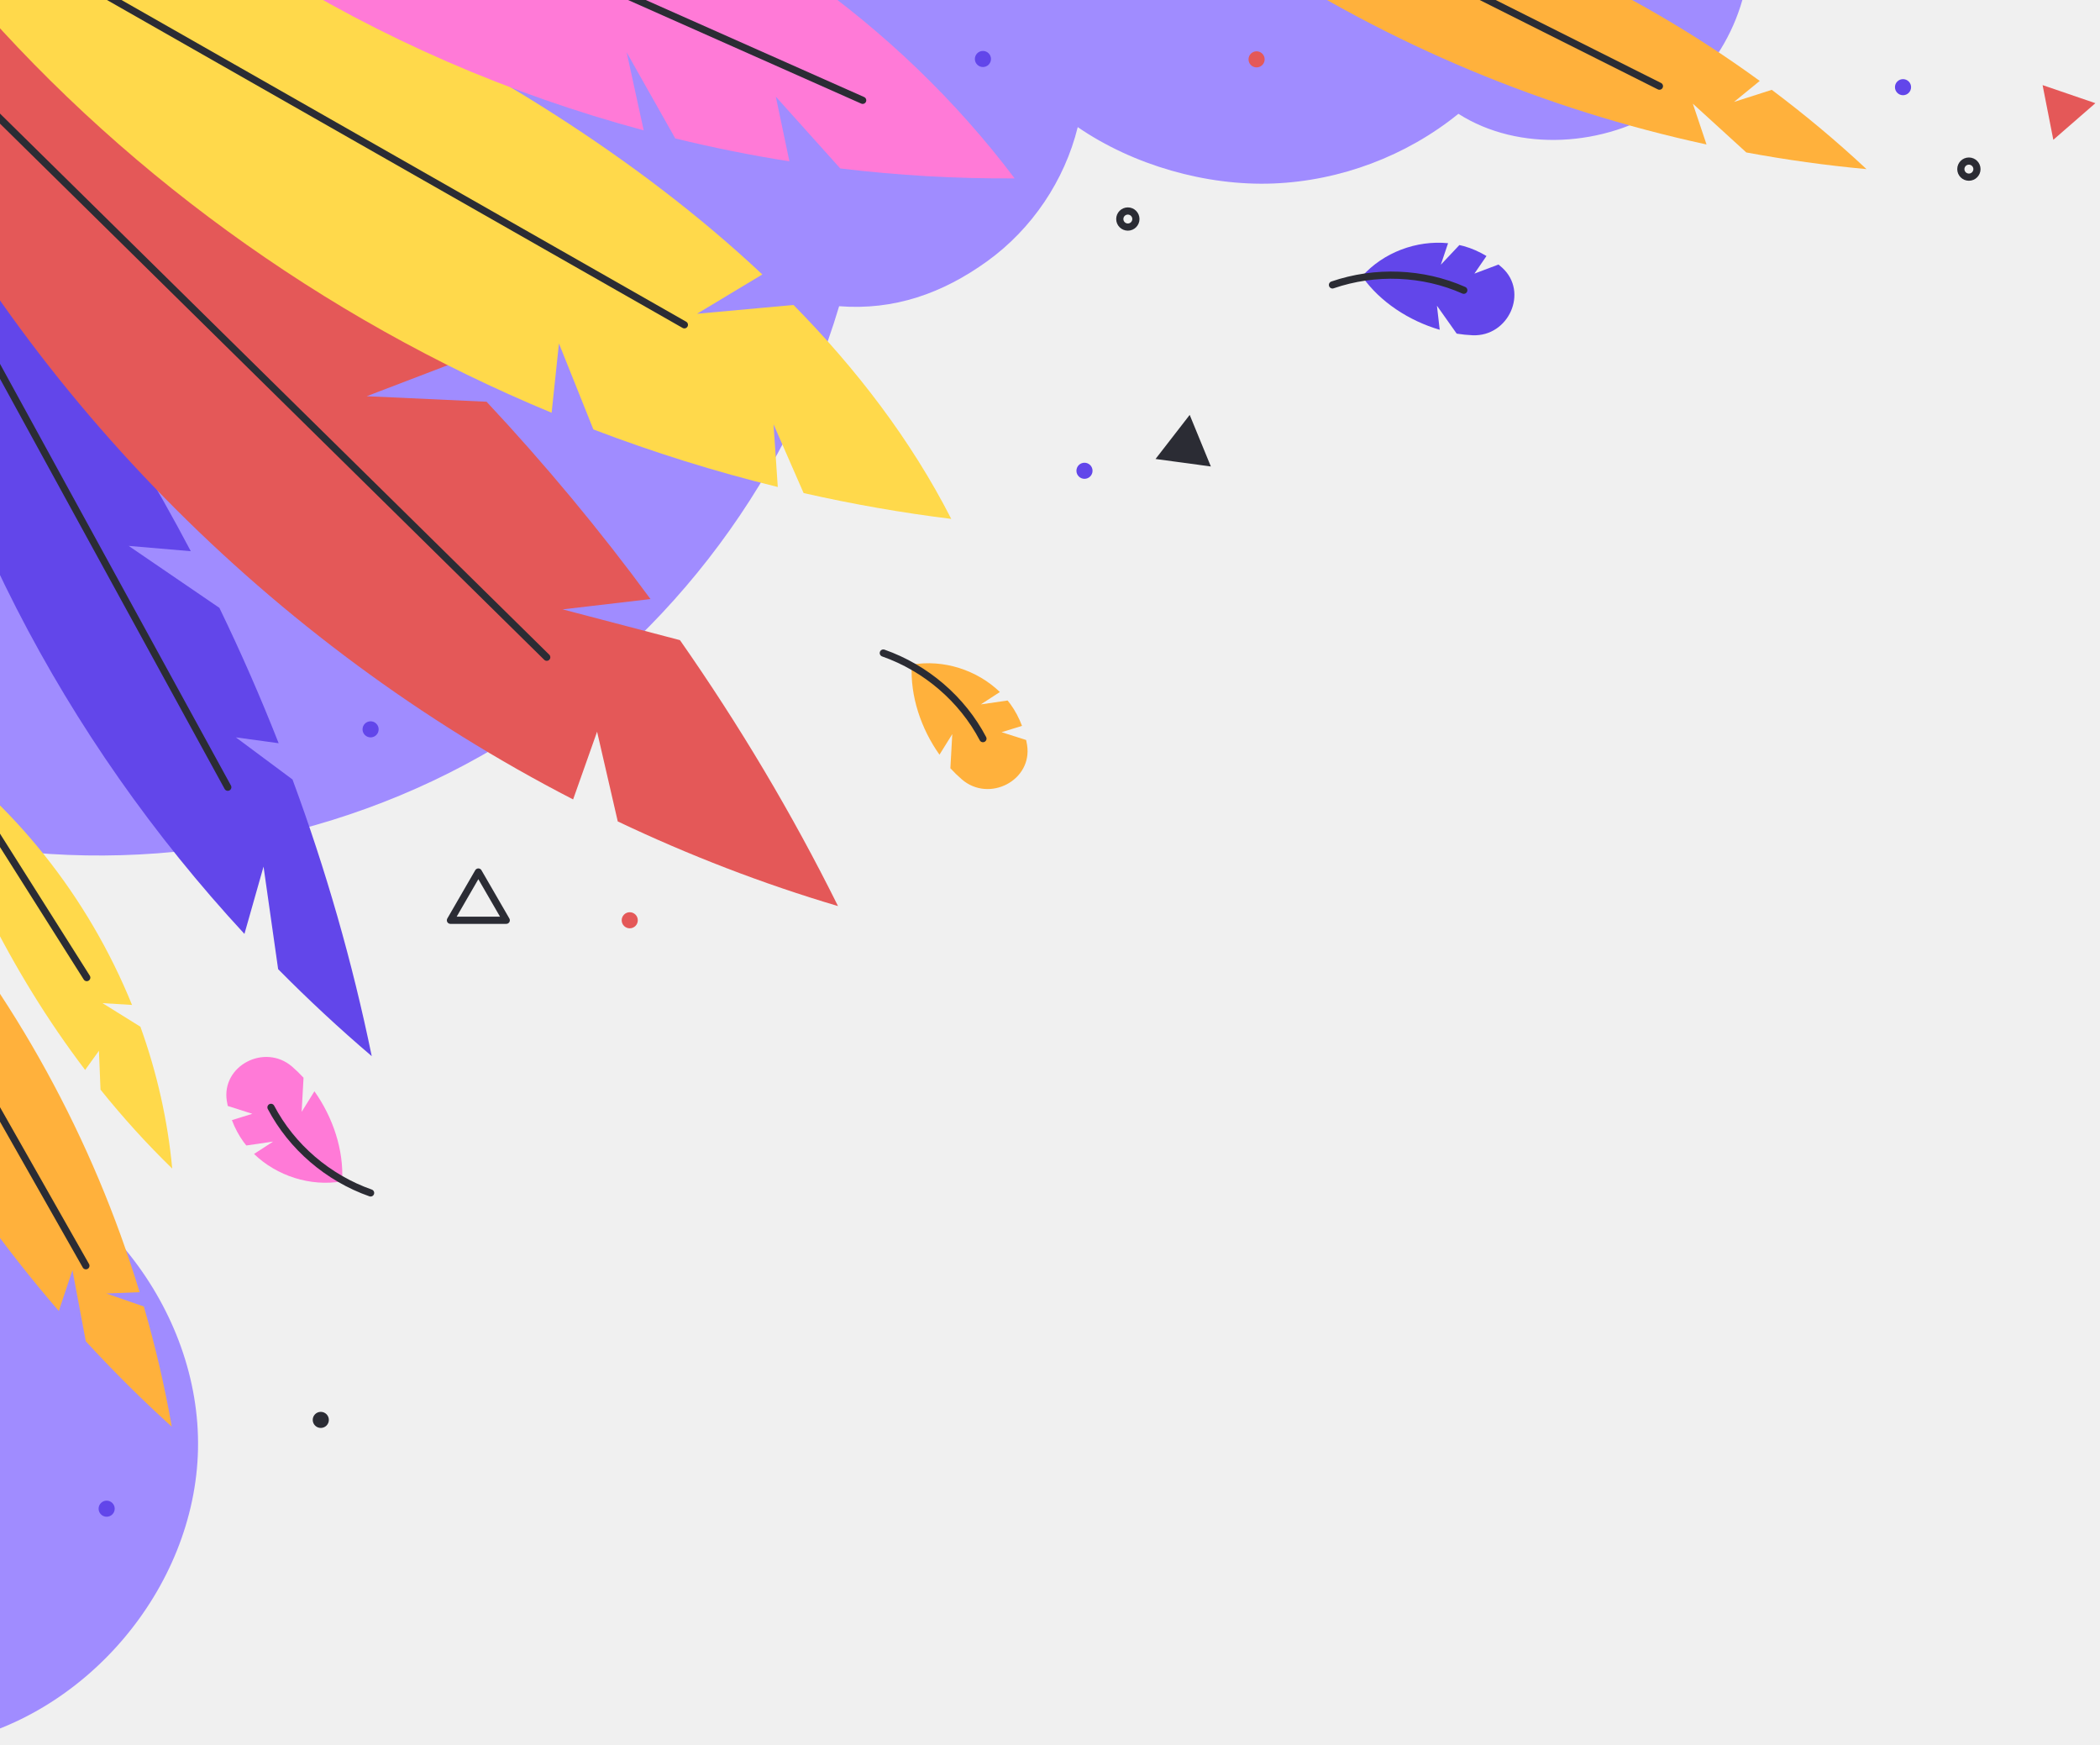
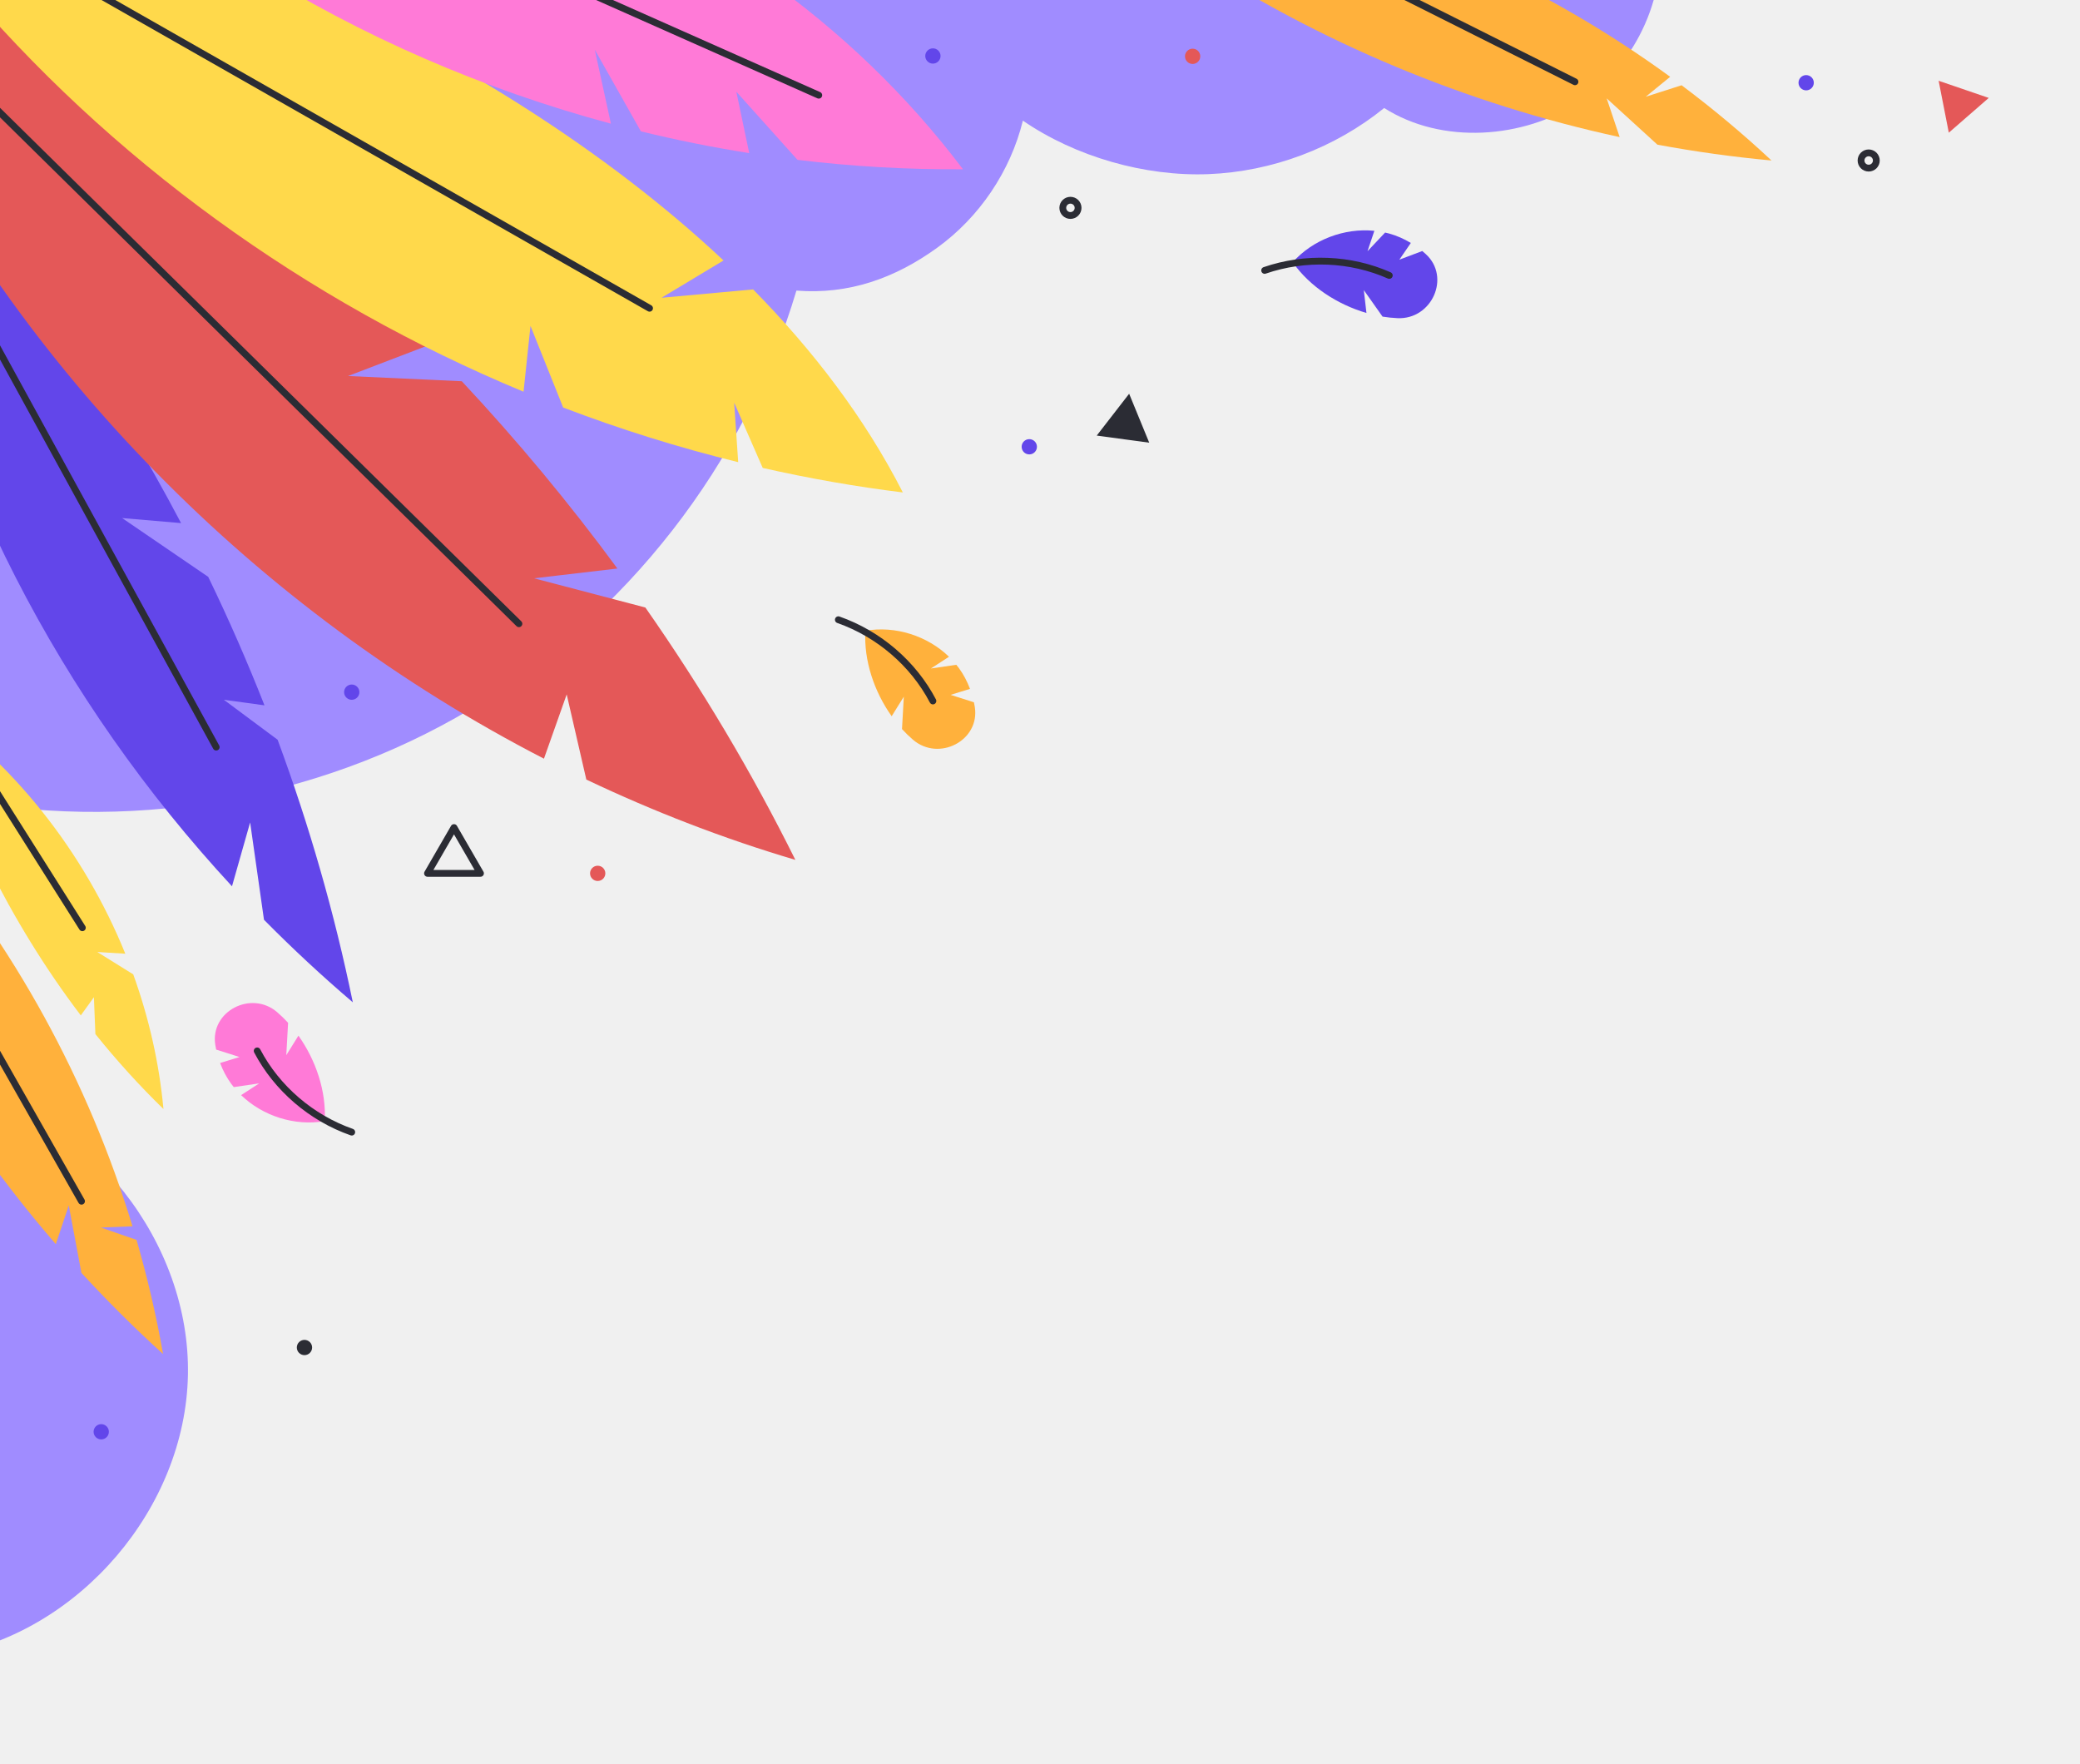
- <svg xmlns="http://www.w3.org/2000/svg" width="390" height="324" viewBox="0 0 390 324" fill="none">
-   <path d="M-7.697 212.528L-9.922 323.799C15.653 319.156 36.253 295.012 36.772 269.072C37.291 243.131 17.673 218.185 -7.697 212.528Z" fill="#A08CFF" />
-   <path d="M324.527 -14.895C326.686 -1.698 320.45 12.495 309.262 19.849C298.074 27.203 282.14 28.325 270.847 21.132C261.17 28.97 248.914 33.582 236.46 34.071C224.007 34.559 210.414 30.657 200.151 23.602C197.709 33.524 191.641 42.515 183.345 48.5C175.048 54.484 166.042 57.657 155.838 56.858C145.751 90.783 122.516 120.629 92.073 138.765C61.63 156.902 24.282 163.147 -10.422 155.905V-24.485L324.527 -14.895Z" fill="#A08CFF" />
-   <path d="M190.743 138.32C190.694 138.013 190.635 137.709 190.57 137.405C189.05 136.921 187.529 136.437 186.008 135.953C187.273 135.563 188.538 135.173 189.802 134.781C189.263 133.345 188.546 131.974 187.638 130.723C187.476 130.498 187.297 130.284 187.123 130.068C185.466 130.309 183.809 130.552 182.152 130.793C183.331 130.027 184.511 129.261 185.691 128.496C181.477 124.412 175.202 122.383 169.333 123.414C168.998 129.264 171.067 135.327 174.474 140.132C175.266 138.86 176.059 137.586 176.851 136.313C176.733 138.424 176.616 140.536 176.499 142.648C177.168 143.38 177.875 144.067 178.618 144.709C183.699 149.099 191.79 144.889 190.743 138.32Z" fill="#FFB13C" />
-   <path d="M164.044 121.257C171.954 124.031 178.703 129.829 182.545 137.149" stroke="#2B2C34" stroke-width="1.333" stroke-miterlimit="10" stroke-linecap="round" stroke-linejoin="round" />
-   <path d="M42.127 204.443C42.176 204.75 42.235 205.054 42.3 205.358C43.82 205.842 45.34 206.326 46.862 206.81C45.597 207.2 44.332 207.59 43.068 207.982C43.607 209.418 44.324 210.789 45.232 212.04C45.394 212.265 45.572 212.479 45.746 212.695C47.404 212.454 49.061 212.212 50.718 211.97C49.539 212.736 48.359 213.502 47.179 214.267C51.392 218.35 57.668 220.38 63.537 219.349C63.872 213.499 61.803 207.436 58.396 202.631C57.603 203.904 56.811 205.177 56.019 206.45C56.137 204.338 56.254 202.227 56.371 200.115C55.702 199.383 54.995 198.696 54.252 198.054C49.171 193.664 41.08 197.873 42.127 204.443Z" fill="#FF7AD7" />
-   <path d="M68.826 221.506C60.916 218.732 54.166 212.934 50.325 205.614" stroke="#2B2C34" stroke-width="1.333" stroke-miterlimit="10" stroke-linecap="round" stroke-linejoin="round" />
-   <path d="M279 49.727C278.77 49.517 278.535 49.314 278.295 49.116C276.802 49.68 275.31 50.243 273.816 50.807C274.565 49.717 275.313 48.626 276.061 47.536C274.744 46.744 273.33 46.114 271.839 45.697C271.572 45.621 271.3 45.564 271.028 45.502C269.879 46.719 268.731 47.936 267.583 49.153C268.031 47.822 268.479 46.49 268.927 45.158C263.084 44.57 256.903 46.869 252.945 51.316C256.322 56.109 261.717 59.578 267.376 61.233C267.206 59.743 267.034 58.254 266.862 56.765C268.084 58.492 269.307 60.221 270.529 61.949C271.509 62.107 272.491 62.207 273.472 62.25C280.186 62.542 283.909 54.226 279 49.727Z" fill="#6246EA" />
-   <path d="M247.458 52.904C255.383 50.175 264.28 50.535 271.846 53.891" stroke="#2B2C34" stroke-width="1.333" stroke-miterlimit="10" stroke-linecap="round" stroke-linejoin="round" />
-   <path d="M118.449 170.877C118.449 170.051 117.779 169.383 116.953 169.383C116.127 169.383 115.457 170.051 115.457 170.877C115.457 171.701 116.127 172.37 116.953 172.37C117.779 172.37 118.449 171.701 118.449 170.877Z" fill="#E45858" />
-   <path d="M70.322 135.424C70.322 134.6 69.651 133.931 68.826 133.931C67.999 133.931 67.329 134.6 67.329 135.424C67.329 136.249 67.999 136.918 68.826 136.918C69.651 136.918 70.322 136.249 70.322 135.424Z" fill="#6246EA" />
-   <path d="M61.072 263.647C61.072 262.822 60.401 262.153 59.575 262.153C58.749 262.153 58.079 262.822 58.079 263.647C58.079 264.472 58.749 265.14 59.575 265.14C60.401 265.14 61.072 264.472 61.072 263.647Z" fill="#2B2C34" />
-   <path d="M202.901 87.414C202.901 86.589 202.231 85.92 201.405 85.92C200.579 85.92 199.908 86.589 199.908 87.414C199.908 88.238 200.579 88.907 201.405 88.907C202.231 88.907 202.901 88.238 202.901 87.414Z" fill="#6246EA" />
-   <path d="M210.953 40.669C210.953 39.845 210.283 39.176 209.457 39.176C208.631 39.176 207.961 39.845 207.961 40.669C207.961 41.493 208.631 42.163 209.457 42.163C210.283 42.163 210.953 41.493 210.953 40.669Z" stroke="#2B2C34" stroke-width="1.333" stroke-miterlimit="10" stroke-linecap="round" stroke-linejoin="round" />
-   <path d="M354.914 16.186C354.914 15.362 354.243 14.693 353.417 14.693C352.591 14.693 351.921 15.362 351.921 16.186C351.921 17.011 352.591 17.68 353.417 17.68C354.243 17.68 354.914 17.011 354.914 16.186Z" fill="#6246EA" />
-   <path d="M367.148 31.402C367.148 30.577 366.478 29.908 365.652 29.908C364.826 29.908 364.155 30.577 364.155 31.402C364.155 32.226 364.826 32.895 365.652 32.895C366.478 32.895 367.148 32.226 367.148 31.402Z" stroke="#2B2C34" stroke-width="1.333" stroke-miterlimit="10" stroke-linecap="round" stroke-linejoin="round" />
-   <path d="M234.862 11.02C234.862 10.196 234.192 9.527 233.366 9.527C232.54 9.527 231.87 10.196 231.87 11.02C231.87 11.845 232.54 12.514 233.366 12.514C234.192 12.514 234.862 11.845 234.862 11.02Z" fill="#E45858" />
-   <path d="M184.041 10.952C184.041 10.128 183.371 9.459 182.545 9.459C181.719 9.459 181.048 10.128 181.048 10.952C181.048 11.777 181.719 12.446 182.545 12.446C183.371 12.446 184.041 11.777 184.041 10.952Z" fill="#6246EA" />
-   <path d="M21.304 280.135C21.304 279.311 20.634 278.641 19.808 278.641C18.982 278.641 18.312 279.311 18.312 280.135C18.312 280.959 18.982 281.628 19.808 281.628C20.634 281.628 21.304 280.959 21.304 280.135Z" fill="#6246EA" />
-   <path d="M88.835 161.916L83.652 170.877H94.018L88.835 161.916Z" stroke="#2B2C34" stroke-width="1.333" stroke-miterlimit="10" stroke-linecap="round" stroke-linejoin="round" />
-   <path d="M379.338 15.804L381.329 25.959L389.145 19.159L379.338 15.804Z" fill="#E45858" />
-   <path d="M214.6 85.224L224.873 86.616L220.944 77.04L214.6 85.224Z" fill="#2B2C34" />
-   <path d="M48.944 160.911C49.848 167.259 50.751 173.607 51.654 179.955C57.208 185.574 63.003 190.968 69.037 196.107C65.449 178.64 60.51 161.457 54.322 144.733C50.816 142.127 47.312 139.521 43.806 136.915C46.455 137.277 49.102 137.64 51.75 138.002C48.403 129.488 44.732 121.101 40.743 112.866C35.127 109.031 29.511 105.197 23.895 101.361C27.739 101.689 31.585 102.018 35.43 102.346C22.186 77.153 5.952 53.528 -12.924 32.207L-20.825 43.082C-11.815 91.942 11.753 137.055 45.395 173.408C46.578 169.241 47.761 165.076 48.944 160.911Z" fill="#6246EA" />
-   <path d="M-2.036 65.231C12.744 92.211 27.523 119.193 42.303 146.174" stroke="#2B2C34" stroke-width="1.333" stroke-miterlimit="10" stroke-linecap="round" stroke-linejoin="round" />
-   <path d="M110.887 135.862C112.167 141.416 113.448 146.971 114.728 152.525C127.929 158.798 141.601 164.083 155.631 168.241C147.111 151.074 137.266 134.578 126.279 118.862C119.018 116.957 111.758 115.053 104.497 113.148C109.934 112.511 115.37 111.872 120.806 111.234C111.401 98.44 101.225 86.202 90.362 74.593C82.942 74.252 75.522 73.911 68.103 73.57C73.295 71.583 78.486 69.596 83.678 67.609C53.796 37.149 19.126 11.314 -18.623 -8.474L-23.634 15.514C3.638 72.391 50.347 119.555 106.436 148.439C107.92 144.247 109.403 140.054 110.887 135.862Z" fill="#E45858" />
-   <path d="M-5.019 17.082C30.499 52.067 66.018 87.052 101.537 122.037" stroke="#2B2C34" stroke-width="1.333" stroke-miterlimit="10" stroke-linecap="round" stroke-linejoin="round" />
-   <path d="M103.804 63.769C105.936 69.091 108.066 74.413 110.198 79.736C121.38 84.002 132.822 87.583 144.446 90.426C144.184 86.544 143.92 82.664 143.657 78.784C145.519 83.041 147.382 87.297 149.243 91.554C158.294 93.601 167.445 95.213 176.661 96.349C169.171 81.682 159.041 68.486 147.367 56.627C141.393 57.172 135.418 57.716 129.444 58.26C133.487 55.828 137.53 53.395 141.574 50.962C129.77 39.872 116.667 30.033 103.196 21.386C73.607 2.388 40.916 -11.19 8.352 -24.485L-8.176 -4.06C21.431 31.25 59.859 58.98 102.444 76.641C102.897 72.351 103.351 68.06 103.804 63.769Z" fill="#FFD94B" />
-   <path d="M16.197 -2.856C53.164 18.199 90.132 39.255 127.099 60.311" stroke="#2B2C34" stroke-width="1.333" stroke-miterlimit="10" stroke-linecap="round" stroke-linejoin="round" />
-   <path d="M137.194 -0.845C139.979 -2.948 142.764 -5.052 145.549 -7.155C114.946 -27.551 78.169 -38.596 41.099 -37.366L48.861 -6.598C70.693 7.136 94.622 17.504 119.541 24.2C118.488 19.373 117.434 14.546 116.381 9.719C119.389 15.047 122.398 20.376 125.407 25.703C132.41 27.413 139.484 28.835 146.604 29.959C145.763 25.954 144.921 21.949 144.079 17.944C148.07 22.389 152.06 26.833 156.051 31.277C166.791 32.572 177.611 33.195 188.432 33.121C177.476 18.601 164.263 5.976 149.506 -4.435C145.402 -3.239 141.298 -2.042 137.194 -0.845Z" fill="#FF7AD7" />
-   <path d="M59.794 -25.979C93.267 -11.11 126.739 3.758 160.211 18.627" stroke="#2B2C34" stroke-width="1.333" stroke-miterlimit="10" stroke-linecap="round" stroke-linejoin="round" />
-   <path d="M19.755 240.178C21.812 240.096 23.87 240.013 25.928 239.93C17.278 211.49 2.693 184.842 -16.736 162.312L-35.217 164.616C-24.875 193.423 -9.108 220.263 10.923 243.425C11.768 240.899 12.611 238.374 13.456 235.849C14.281 240.248 15.107 244.647 15.932 249.046C21.012 254.573 26.34 259.873 31.904 264.915C30.584 257.385 28.844 249.933 26.715 242.592C24.395 241.787 22.075 240.983 19.755 240.178Z" fill="#FFB13C" />
-   <path d="M-7.159 194.322C0.544 207.89 8.248 221.457 15.951 235.025" stroke="#2B2C34" stroke-width="1.333" stroke-miterlimit="10" stroke-linecap="round" stroke-linejoin="round" />
-   <path d="M18.374 195.11C18.471 197.515 18.569 199.92 18.667 202.325C22.795 207.459 27.228 212.361 31.983 216.982C31.15 207.99 29.134 199.132 26.075 190.643C23.729 189.183 21.382 187.722 19.036 186.263C20.864 186.375 22.69 186.488 24.518 186.599C16.432 166.654 2.547 149.017 -15.278 136.886C-8.389 159.088 1.83 180.273 15.81 198.67C16.664 197.483 17.519 196.296 18.374 195.11Z" fill="#FFD94B" />
-   <path d="M-1.337 153.926C4.48 163.124 10.297 172.322 16.113 181.52" stroke="#2B2C34" stroke-width="1.333" stroke-miterlimit="10" stroke-linecap="round" stroke-linejoin="round" />
-   <path d="M322.026 18.929C323.62 17.628 325.215 16.327 326.809 15.026C302.764 -2.507 275.056 -15.043 245.957 -21.385L232.58 -8.451C258.198 8.358 286.966 20.341 316.925 26.825C316.079 24.299 315.232 21.774 314.386 19.25C317.695 22.269 321.005 25.289 324.315 28.308C331.704 29.675 339.153 30.713 346.636 31.402C341.046 26.178 335.165 21.268 329.041 16.68C326.703 17.429 324.365 18.179 322.026 18.929Z" fill="#FFB13C" />
-   <path d="M272.913 -1.69C284.668 4.207 296.423 10.104 308.179 16" stroke="#2B2C34" stroke-width="1.333" stroke-miterlimit="10" stroke-linecap="round" stroke-linejoin="round" />
+ <svg xmlns="http://www.w3.org/2000/svg" width="407" height="345" viewBox="0 0 407 345" fill="none">
+   <g clip-path="url(#clip0_103_233)">
+     <path d="M-7.697 212.528L-9.922 323.799C15.653 319.156 36.253 295.012 36.772 269.072C37.291 243.131 17.673 218.185 -7.697 212.528Z" fill="#A08CFF" />
+     <path d="M324.527 -14.895C326.686 -1.698 320.45 12.495 309.262 19.849C298.074 27.203 282.14 28.325 270.847 21.132C261.17 28.97 248.914 33.582 236.46 34.071C224.007 34.559 210.414 30.657 200.151 23.602C197.709 33.524 191.641 42.515 183.345 48.5C175.048 54.484 166.042 57.657 155.838 56.858C145.751 90.783 122.516 120.629 92.073 138.765C61.63 156.902 24.282 163.147 -10.422 155.905V-24.485L324.527 -14.895Z" fill="#A08CFF" />
+     <path d="M190.743 138.32C190.694 138.013 190.635 137.709 190.57 137.405C189.05 136.921 187.529 136.437 186.008 135.953C187.273 135.563 188.538 135.173 189.802 134.781C189.263 133.345 188.546 131.974 187.638 130.723C187.476 130.498 187.297 130.284 187.123 130.068C185.466 130.309 183.809 130.552 182.152 130.793C183.331 130.027 184.511 129.261 185.691 128.496C181.477 124.412 175.202 122.383 169.333 123.414C168.998 129.264 171.067 135.327 174.474 140.132C175.266 138.86 176.059 137.586 176.851 136.313C176.733 138.424 176.616 140.536 176.499 142.648C177.168 143.38 177.875 144.067 178.618 144.709C183.699 149.099 191.79 144.889 190.743 138.32Z" fill="#FFB13C" />
+     <path d="M164.044 121.257C171.954 124.031 178.703 129.829 182.545 137.149" stroke="#2B2C34" stroke-width="1.333" stroke-miterlimit="10" stroke-linecap="round" stroke-linejoin="round" />
+     <path d="M42.127 204.443C42.176 204.75 42.235 205.054 42.3 205.358C43.82 205.842 45.34 206.326 46.862 206.81C45.597 207.2 44.332 207.59 43.068 207.982C43.607 209.418 44.324 210.789 45.232 212.04C45.394 212.265 45.572 212.479 45.746 212.695C47.404 212.454 49.061 212.212 50.718 211.97C49.539 212.736 48.359 213.502 47.179 214.267C51.392 218.35 57.668 220.38 63.537 219.349C63.872 213.499 61.803 207.436 58.396 202.631C57.603 203.904 56.811 205.177 56.019 206.45C56.137 204.338 56.254 202.227 56.371 200.115C55.702 199.383 54.995 198.696 54.252 198.054C49.171 193.664 41.08 197.873 42.127 204.443Z" fill="#FF7AD7" />
+     <path d="M68.826 221.506C60.916 218.732 54.166 212.934 50.325 205.614" stroke="#2B2C34" stroke-width="1.333" stroke-miterlimit="10" stroke-linecap="round" stroke-linejoin="round" />
+     <path d="M279 49.727C278.77 49.517 278.535 49.314 278.295 49.116C276.802 49.68 275.31 50.243 273.816 50.807C274.565 49.717 275.313 48.626 276.061 47.536C274.744 46.744 273.33 46.114 271.839 45.697C271.572 45.621 271.3 45.564 271.028 45.502C269.879 46.719 268.731 47.936 267.583 49.153C268.031 47.822 268.479 46.49 268.927 45.158C263.084 44.57 256.903 46.869 252.945 51.316C256.322 56.109 261.717 59.578 267.376 61.233C267.206 59.743 267.034 58.254 266.862 56.765C268.084 58.492 269.307 60.221 270.529 61.949C271.509 62.107 272.491 62.207 273.472 62.25C280.186 62.542 283.909 54.226 279 49.727Z" fill="#6246EA" />
+     <path d="M247.458 52.904C255.383 50.175 264.28 50.535 271.846 53.891" stroke="#2B2C34" stroke-width="1.333" stroke-miterlimit="10" stroke-linecap="round" stroke-linejoin="round" />
+     <path d="M118.449 170.877C118.449 170.051 117.779 169.383 116.953 169.383C116.127 169.383 115.457 170.051 115.457 170.877C115.457 171.701 116.127 172.37 116.953 172.37C117.779 172.37 118.449 171.701 118.449 170.877Z" fill="#E45858" />
+     <path d="M70.322 135.424C70.322 134.6 69.651 133.931 68.826 133.931C67.999 133.931 67.329 134.6 67.329 135.424C67.329 136.249 67.999 136.918 68.826 136.918C69.651 136.918 70.322 136.249 70.322 135.424Z" fill="#6246EA" />
+     <path d="M61.072 263.647C61.072 262.822 60.401 262.153 59.575 262.153C58.749 262.153 58.079 262.822 58.079 263.647C58.079 264.472 58.749 265.14 59.575 265.14C60.401 265.14 61.072 264.472 61.072 263.647Z" fill="#2B2C34" />
+     <path d="M202.901 87.414C202.901 86.589 202.231 85.92 201.405 85.92C200.579 85.92 199.908 86.589 199.908 87.414C199.908 88.238 200.579 88.907 201.405 88.907C202.231 88.907 202.901 88.238 202.901 87.414Z" fill="#6246EA" />
+     <path d="M210.953 40.669C210.953 39.845 210.283 39.176 209.457 39.176C208.631 39.176 207.961 39.845 207.961 40.669C207.961 41.493 208.631 42.163 209.457 42.163C210.283 42.163 210.953 41.493 210.953 40.669Z" stroke="#2B2C34" stroke-width="1.333" stroke-miterlimit="10" stroke-linecap="round" stroke-linejoin="round" />
+     <path d="M354.914 16.186C354.914 15.362 354.243 14.693 353.417 14.693C352.591 14.693 351.921 15.362 351.921 16.186C351.921 17.011 352.591 17.68 353.417 17.68C354.243 17.68 354.914 17.011 354.914 16.186Z" fill="#6246EA" />
+     <path d="M367.148 31.402C367.148 30.577 366.478 29.908 365.652 29.908C364.826 29.908 364.155 30.577 364.155 31.402C364.155 32.226 364.826 32.895 365.652 32.895C366.478 32.895 367.148 32.226 367.148 31.402Z" stroke="#2B2C34" stroke-width="1.333" stroke-miterlimit="10" stroke-linecap="round" stroke-linejoin="round" />
+     <path d="M234.862 11.02C234.862 10.196 234.192 9.527 233.366 9.527C232.54 9.527 231.87 10.196 231.87 11.02C231.87 11.845 232.54 12.514 233.366 12.514C234.192 12.514 234.862 11.845 234.862 11.02Z" fill="#E45858" />
+     <path d="M184.041 10.952C184.041 10.128 183.371 9.459 182.545 9.459C181.719 9.459 181.048 10.128 181.048 10.952C181.048 11.777 181.719 12.446 182.545 12.446C183.371 12.446 184.041 11.777 184.041 10.952Z" fill="#6246EA" />
+     <path d="M21.304 280.135C21.304 279.311 20.634 278.641 19.808 278.641C18.982 278.641 18.312 279.311 18.312 280.135C18.312 280.959 18.982 281.628 19.808 281.628C20.634 281.628 21.304 280.959 21.304 280.135Z" fill="#6246EA" />
+     <path d="M88.835 161.916L83.652 170.877H94.018L88.835 161.916Z" stroke="#2B2C34" stroke-width="1.333" stroke-miterlimit="10" stroke-linecap="round" stroke-linejoin="round" />
+     <path d="M379.338 15.804L381.329 25.959L389.145 19.159L379.338 15.804Z" fill="#E45858" />
+     <path d="M214.6 85.224L224.873 86.616L220.944 77.04L214.6 85.224Z" fill="#2B2C34" />
+     <path d="M48.944 160.911C49.848 167.259 50.751 173.607 51.654 179.955C57.208 185.574 63.003 190.968 69.037 196.107C65.449 178.64 60.51 161.457 54.322 144.733C50.816 142.127 47.312 139.521 43.807 136.915C46.455 137.277 49.102 137.64 51.75 138.002C48.403 129.488 44.732 121.101 40.743 112.866C35.127 109.031 29.511 105.197 23.895 101.361C27.739 101.689 31.585 102.018 35.43 102.346C22.186 77.153 5.952 53.528 -12.924 32.207L-20.825 43.082C-11.815 91.942 11.753 137.055 45.395 173.408C46.578 169.241 47.761 165.076 48.944 160.911Z" fill="#6246EA" />
+     <path d="M-2.036 65.231C12.744 92.211 27.523 119.193 42.303 146.174" stroke="#2B2C34" stroke-width="1.333" stroke-miterlimit="10" stroke-linecap="round" stroke-linejoin="round" />
+     <path d="M110.887 135.862C112.167 141.416 113.448 146.971 114.728 152.525C127.929 158.798 141.601 164.083 155.631 168.241C147.111 151.074 137.266 134.578 126.279 118.862C119.018 116.957 111.758 115.053 104.497 113.148C109.934 112.511 115.37 111.872 120.806 111.234C111.401 98.44 101.225 86.202 90.362 74.593C82.942 74.252 75.522 73.911 68.103 73.57C73.295 71.583 78.486 69.596 83.678 67.609C53.796 37.149 19.126 11.314 -18.623 -8.474L-23.634 15.514C3.638 72.391 50.347 119.555 106.436 148.439C107.92 144.247 109.403 140.054 110.887 135.862Z" fill="#E45858" />
+     <path d="M-5.019 17.082C30.499 52.067 66.018 87.052 101.537 122.037" stroke="#2B2C34" stroke-width="1.333" stroke-miterlimit="10" stroke-linecap="round" stroke-linejoin="round" />
+     <path d="M103.804 63.769C105.936 69.091 108.066 74.413 110.198 79.736C121.38 84.002 132.822 87.583 144.446 90.426C144.184 86.544 143.92 82.664 143.657 78.784C145.519 83.041 147.382 87.297 149.243 91.554C158.294 93.601 167.445 95.213 176.661 96.349C169.171 81.682 159.041 68.486 147.367 56.627C141.393 57.172 135.418 57.716 129.444 58.26C133.487 55.828 137.53 53.395 141.574 50.962C129.77 39.872 116.667 30.033 103.196 21.386C73.607 2.388 40.916 -11.19 8.352 -24.485L-8.176 -4.06C21.431 31.25 59.859 58.98 102.444 76.641C102.897 72.351 103.351 68.06 103.804 63.769Z" fill="#FFD94B" />
+     <path d="M16.197 -2.856C53.164 18.199 90.132 39.255 127.099 60.311" stroke="#2B2C34" stroke-width="1.333" stroke-miterlimit="10" stroke-linecap="round" stroke-linejoin="round" />
+     <path d="M137.194 -0.845C139.979 -2.948 142.764 -5.052 145.549 -7.155C114.946 -27.551 78.169 -38.596 41.099 -37.366L48.861 -6.598C70.693 7.136 94.622 17.504 119.541 24.2C118.488 19.373 117.434 14.546 116.381 9.719C119.389 15.047 122.398 20.376 125.407 25.703C132.41 27.413 139.484 28.835 146.604 29.959C145.763 25.954 144.921 21.949 144.079 17.944C148.07 22.389 152.06 26.833 156.051 31.277C166.791 32.572 177.611 33.195 188.432 33.121C177.476 18.601 164.263 5.976 149.506 -4.435C145.402 -3.239 141.298 -2.042 137.194 -0.845Z" fill="#FF7AD7" />
+     <path d="M59.794 -25.979C93.267 -11.11 126.739 3.758 160.211 18.627" stroke="#2B2C34" stroke-width="1.333" stroke-miterlimit="10" stroke-linecap="round" stroke-linejoin="round" />
+     <path d="M19.755 240.178C21.812 240.096 23.87 240.013 25.928 239.93C17.278 211.49 2.693 184.842 -16.736 162.312L-35.217 164.616C-24.875 193.423 -9.108 220.263 10.923 243.425C11.768 240.899 12.611 238.374 13.456 235.849C14.281 240.248 15.107 244.647 15.932 249.046C21.012 254.573 26.34 259.873 31.904 264.915C30.584 257.385 28.844 249.933 26.715 242.592C24.395 241.787 22.075 240.983 19.755 240.178Z" fill="#FFB13C" />
+     <path d="M-7.159 194.322C0.544 207.89 8.248 221.457 15.951 235.025" stroke="#2B2C34" stroke-width="1.333" stroke-miterlimit="10" stroke-linecap="round" stroke-linejoin="round" />
+     <path d="M18.374 195.11C18.471 197.515 18.569 199.92 18.667 202.325C22.795 207.459 27.228 212.361 31.983 216.982C31.15 207.99 29.134 199.132 26.075 190.643C23.729 189.183 21.382 187.722 19.036 186.263C20.864 186.375 22.69 186.488 24.518 186.599C16.432 166.654 2.547 149.017 -15.278 136.886C-8.389 159.088 1.83 180.273 15.81 198.67C16.664 197.483 17.519 196.296 18.374 195.11Z" fill="#FFD94B" />
+     <path d="M-1.337 153.926C4.48 163.124 10.297 172.322 16.113 181.52" stroke="#2B2C34" stroke-width="1.333" stroke-miterlimit="10" stroke-linecap="round" stroke-linejoin="round" />
+     <path d="M322.026 18.929C323.62 17.628 325.215 16.327 326.809 15.026C302.764 -2.507 275.056 -15.043 245.957 -21.385L232.58 -8.451C258.198 8.358 286.966 20.341 316.925 26.825C316.079 24.299 315.232 21.774 314.386 19.25C317.695 22.269 321.005 25.289 324.315 28.308C331.704 29.675 339.153 30.713 346.636 31.402C341.046 26.178 335.165 21.268 329.041 16.68C326.703 17.429 324.365 18.179 322.026 18.929Z" fill="#FFB13C" />
+     <path d="M272.913 -1.69C284.668 4.207 296.423 10.104 308.179 16" stroke="#2B2C34" stroke-width="1.333" stroke-miterlimit="10" stroke-linecap="round" stroke-linejoin="round" />
+   </g>
+   <defs>
+     <clipPath id="clip0_103_233">
+       <rect width="407" height="345" fill="white" />
+     </clipPath>
+   </defs>
</svg>
